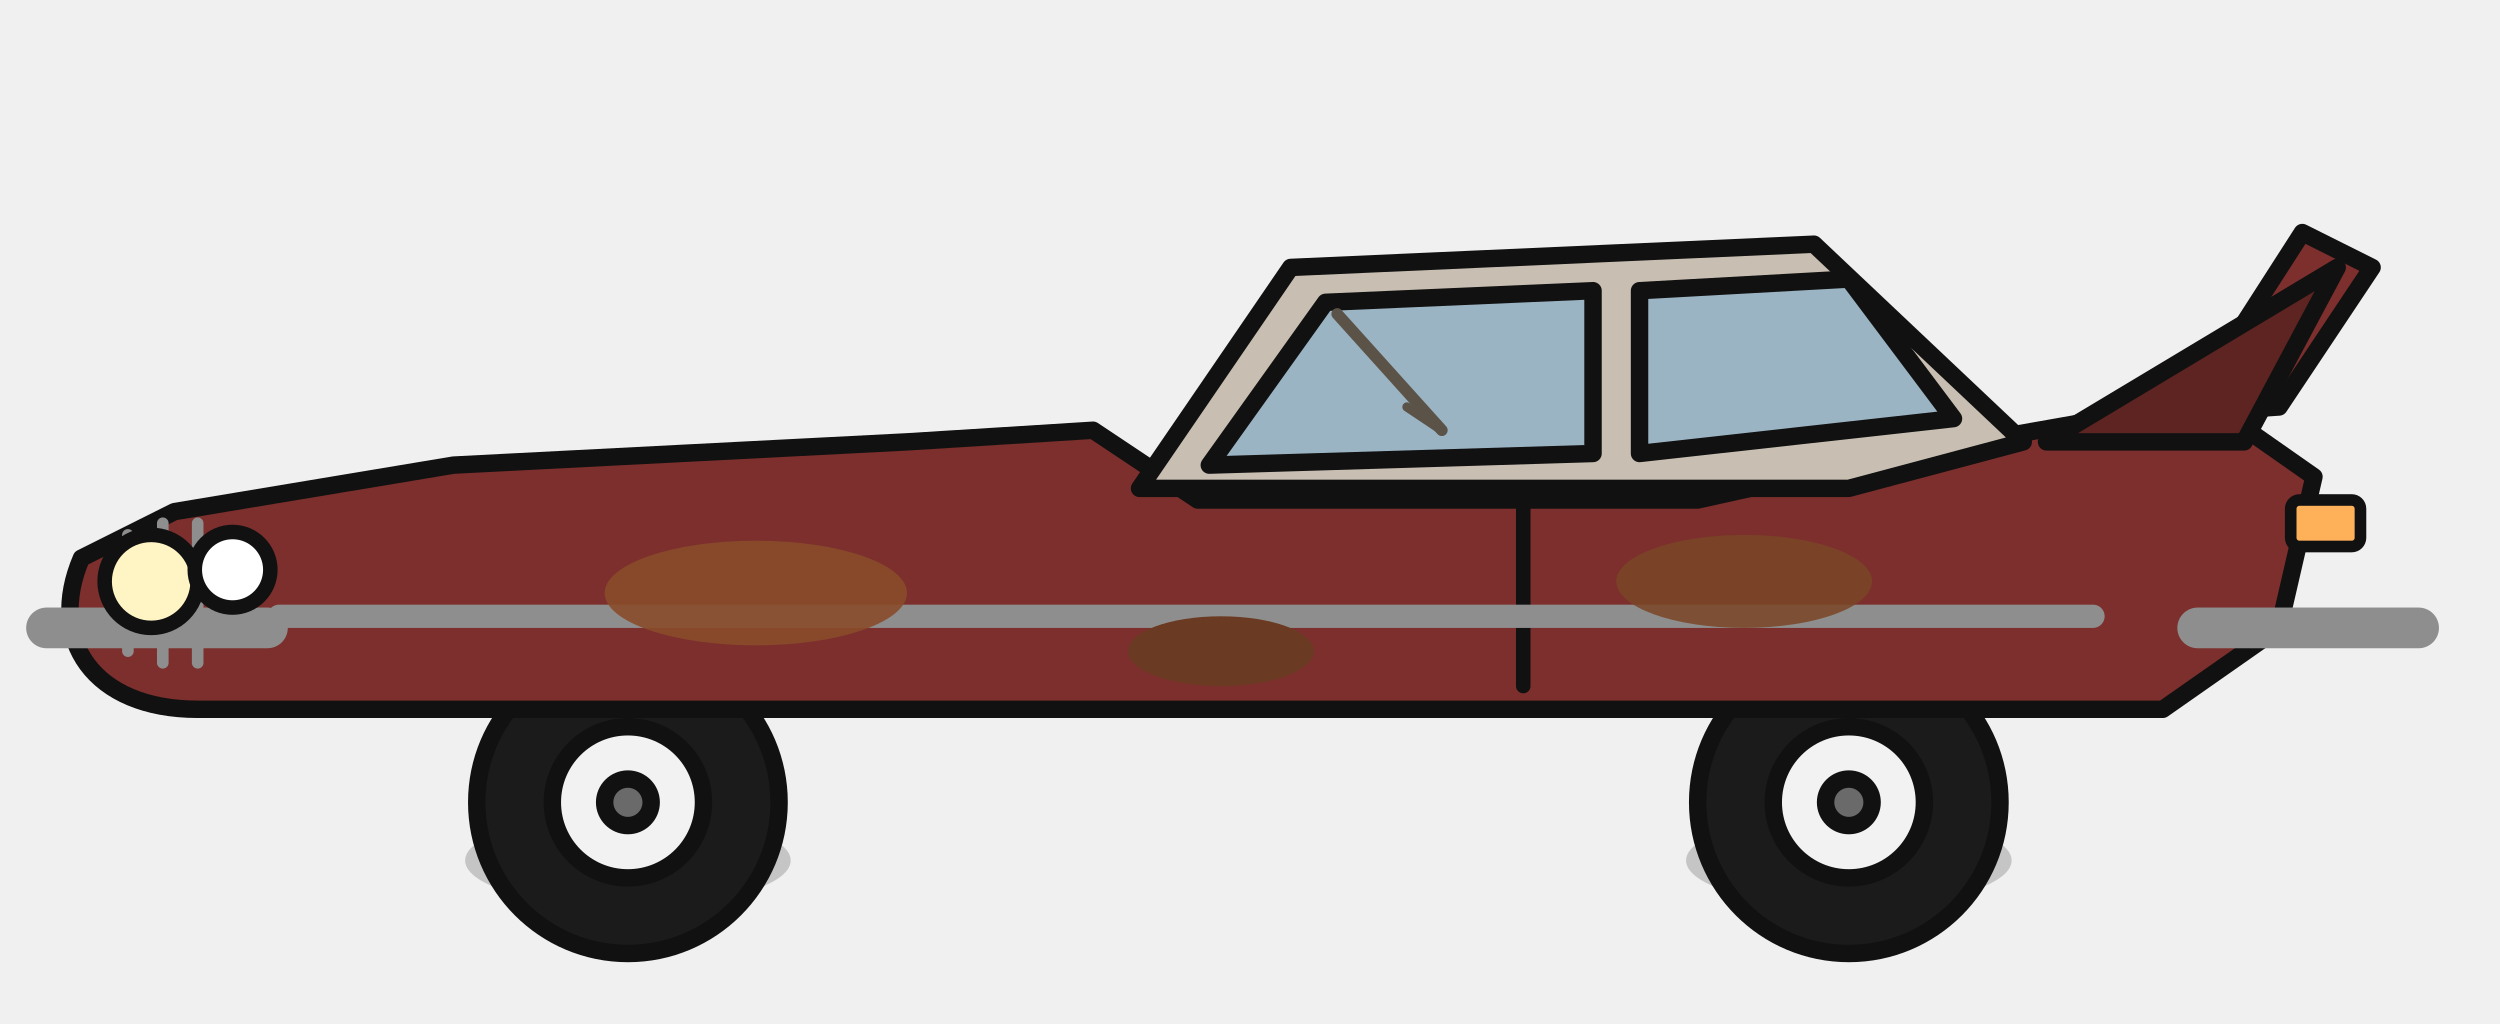
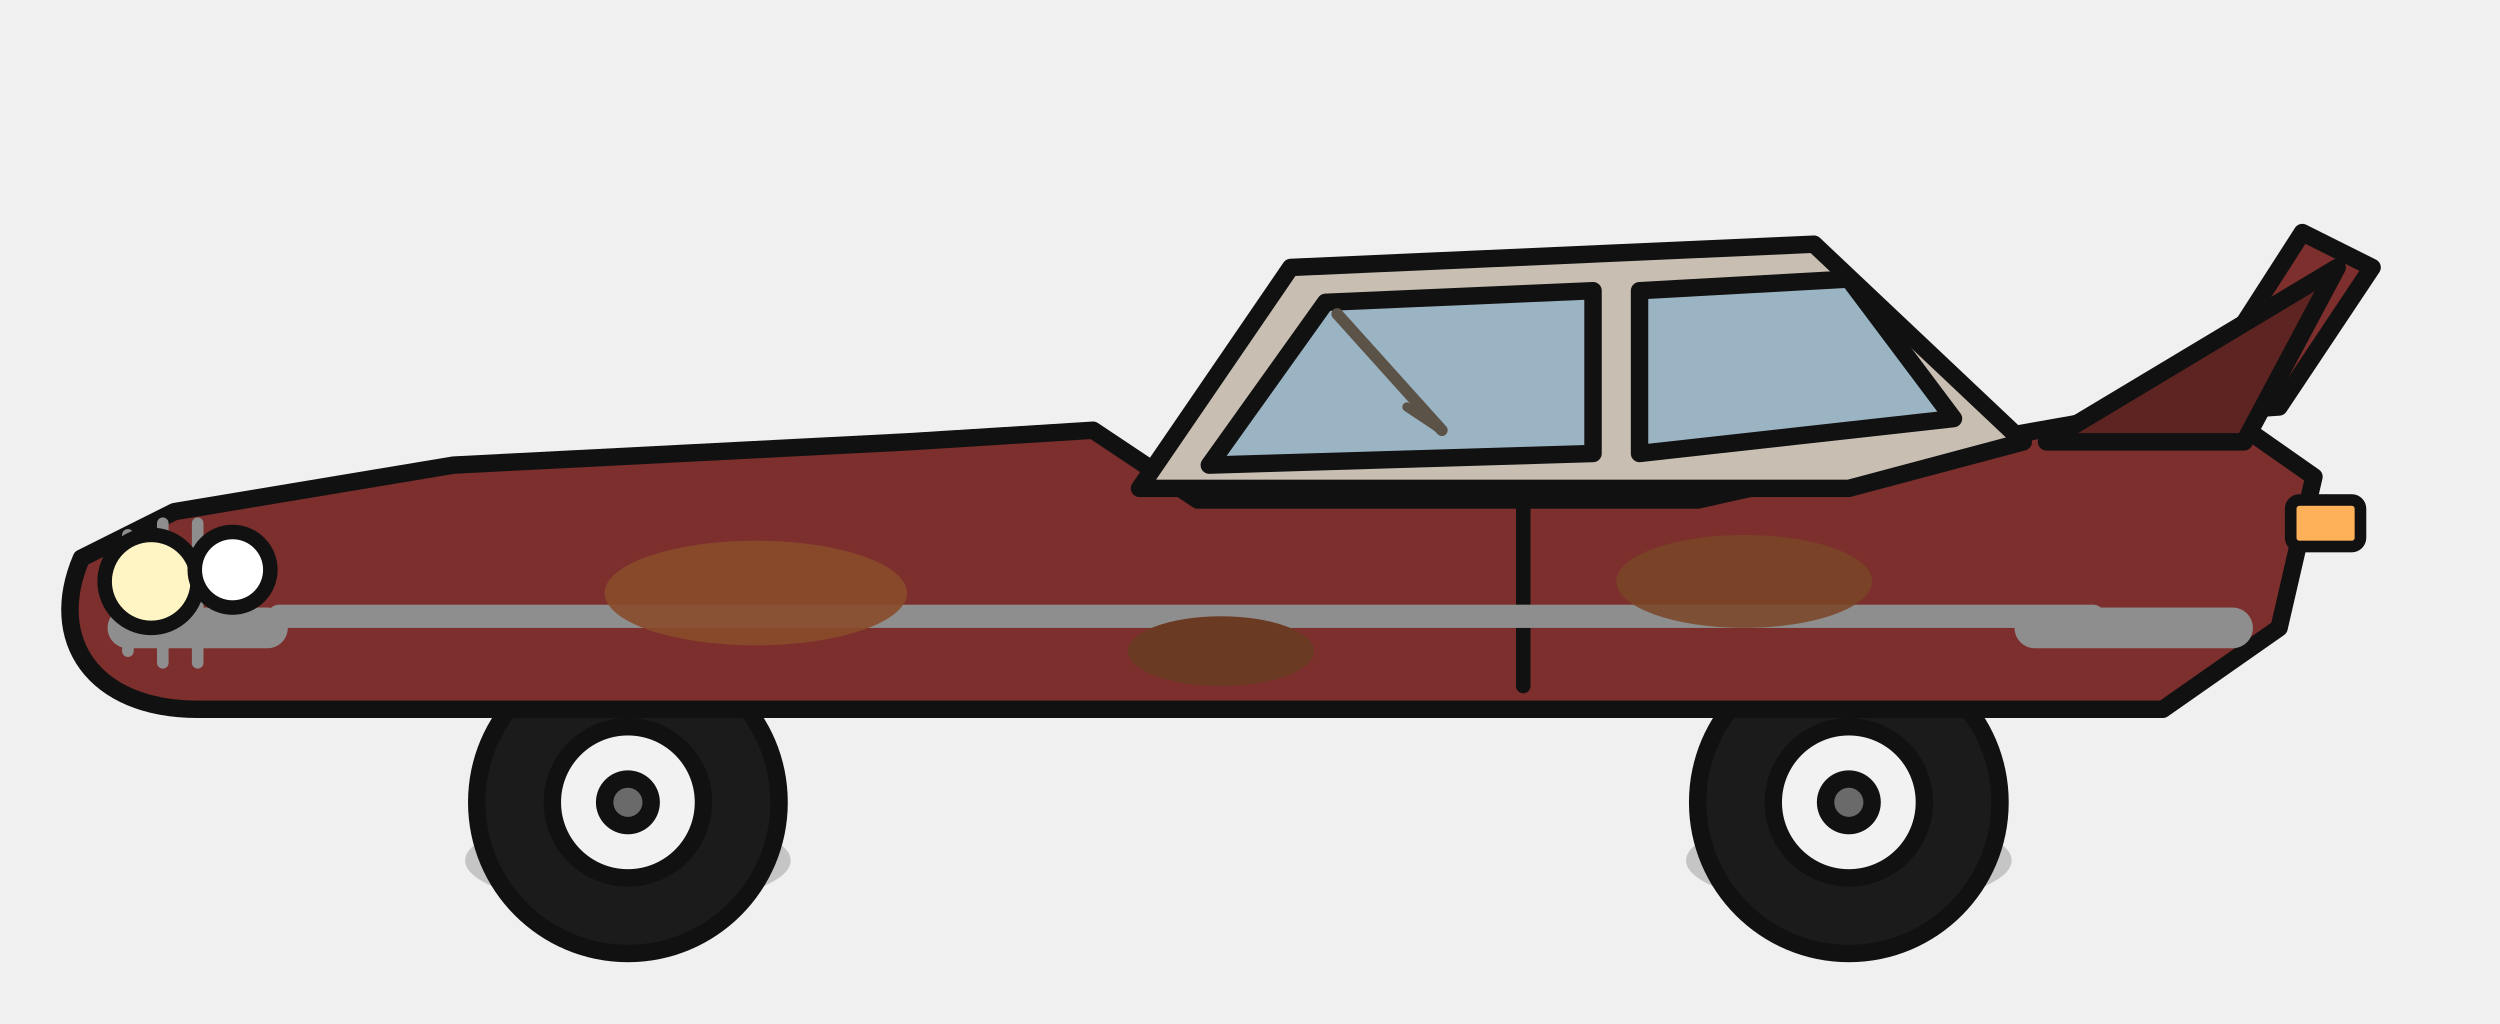
<svg xmlns="http://www.w3.org/2000/svg" width="430" height="176" viewBox="0 0 430 176">
  <g stroke="#111" stroke-linecap="round" stroke-linejoin="round" stroke-width="3">
    <ellipse cx="108" cy="148" stroke="none" opacity=".18" rx="28" ry="8" />
    <ellipse cx="318" cy="148" stroke="none" opacity=".18" rx="28" ry="8" />
    <circle cx="108" cy="138" r="26" fill="#1b1b1b" />
    <circle cx="108" cy="138" r="13" fill="#f2f2f2" />
    <circle cx="108" cy="138" r="4" fill="#6a6a6a" />
    <circle cx="318" cy="138" r="26" fill="#1b1b1b" />
    <circle cx="318" cy="138" r="13" fill="#f2f2f2" />
    <circle cx="318" cy="138" r="4" fill="#6a6a6a" />
    <path fill="#7c2f2c" d="M34 122c-18 0-26-12-20-26l16-8 48-8 78-4 32-2 18 12h86l36-8 34-6 30-2 16-24-12-6-18 28 20 14-6 26-20 14z" />
    <path fill="#c8bfb2" d="m196 84 26-38 90-4 36 34-30 8Z" />
    <path fill="#9bb4c4" d="m208 80 20-28 46-2v28Zm74-30 36-2 18 24-54 6Z" />
    <path fill="#5e2422" d="m352 76 50-30-16 30Z" />
    <path fill="none" stroke-width="2.5" d="M262 84v34" />
    <path fill="none" stroke="#8e8e8e" stroke-width="4" d="M48 106h312" />
-     <path fill="none" stroke="#8e8e8e" stroke-width="7" d="M8 108h38m332 0h38" />
+     <path fill="none" stroke="#8e8e8e" stroke-width="7" d="M22 108h24m304 0h34" />
    <path fill="none" stroke="#8e8e8e" stroke-width="2" d="M22 92v20m6-22v24m6-24v24" />
    <circle cx="26" cy="100" r="8" fill="#fff4c4" stroke-width="2.5" />
    <circle cx="40" cy="98" r="6.5" fill="#fff" stroke-width="2.5" />
    <rect width="12" height="8" x="394" y="86" fill="#ffb15a" stroke-width="2" rx="1.5" />
    <ellipse cx="130" cy="102" fill="#8a4b2a" stroke="none" opacity=".9" rx="26" ry="9" />
    <ellipse cx="210" cy="112" fill="#6b3a22" stroke="none" rx="16" ry="6" />
    <ellipse cx="300" cy="100" fill="#7a4526" stroke="none" opacity=".85" rx="22" ry="8" />
    <path fill="none" stroke="#5c5348" stroke-width="2" d="m230 54 18 20" />
    <path fill="none" stroke="#5c5348" stroke-width="1.6" d="m248 74-6-4" />
  </g>
</svg>
